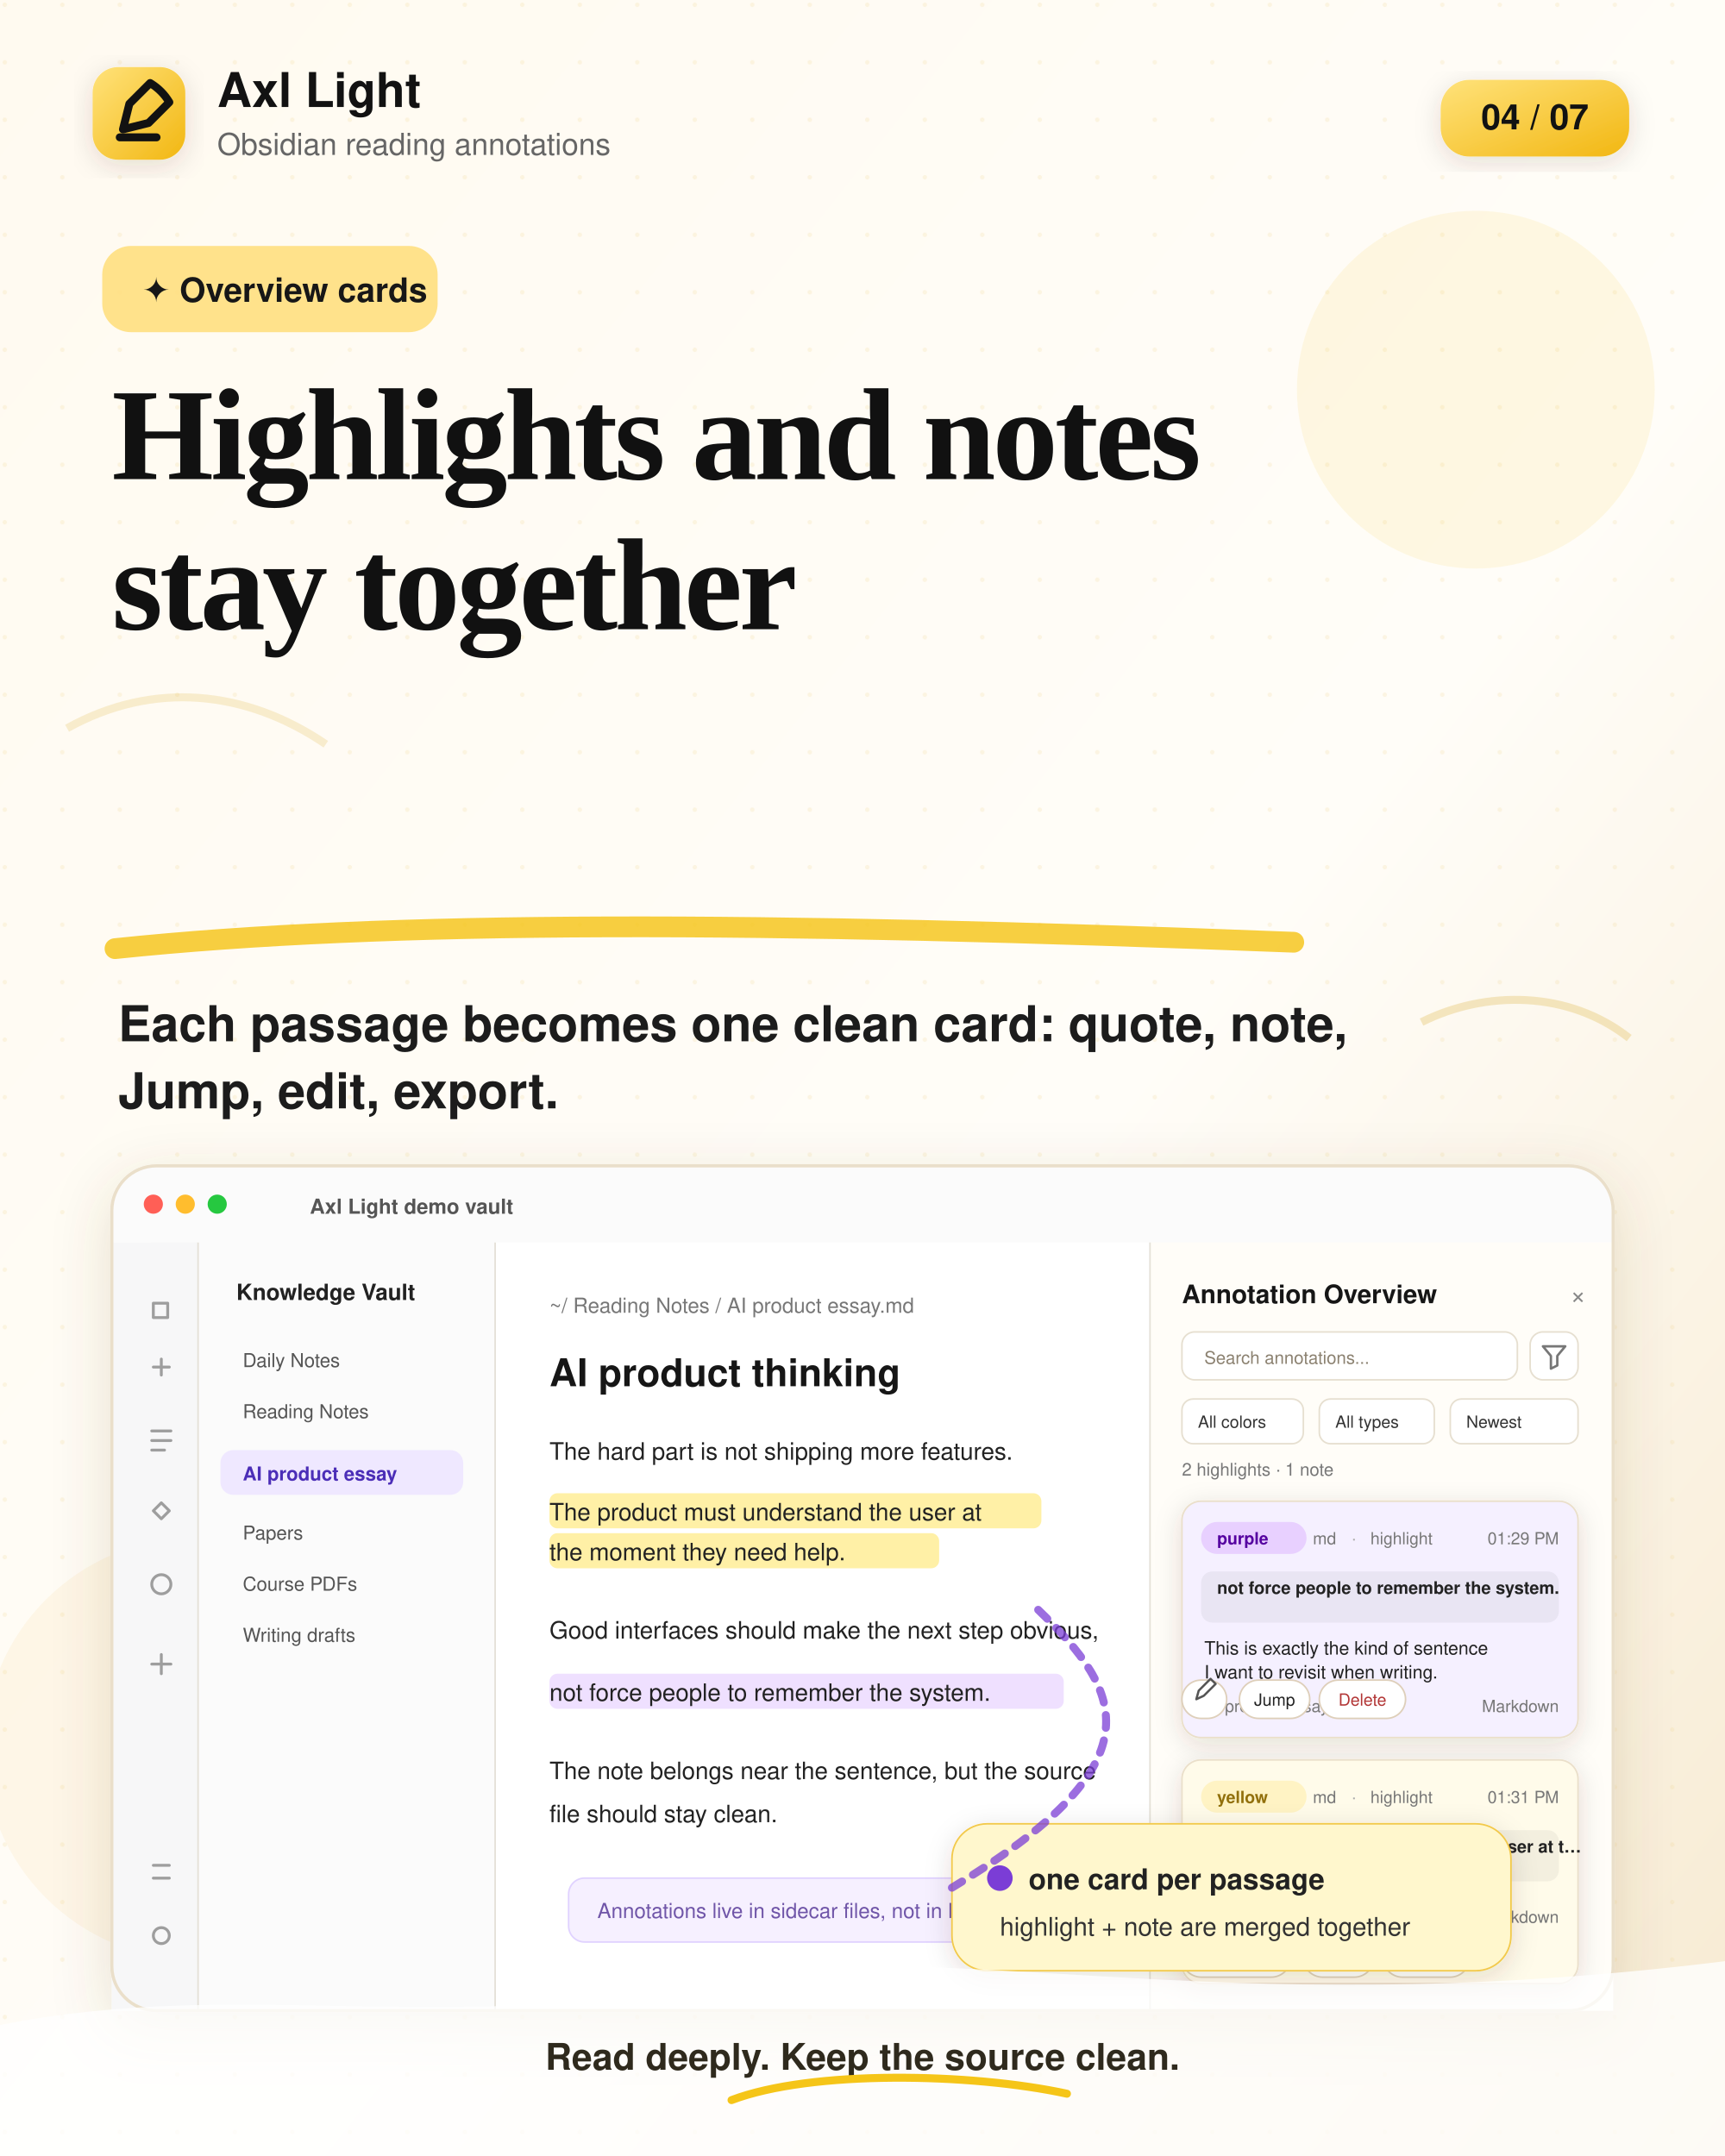
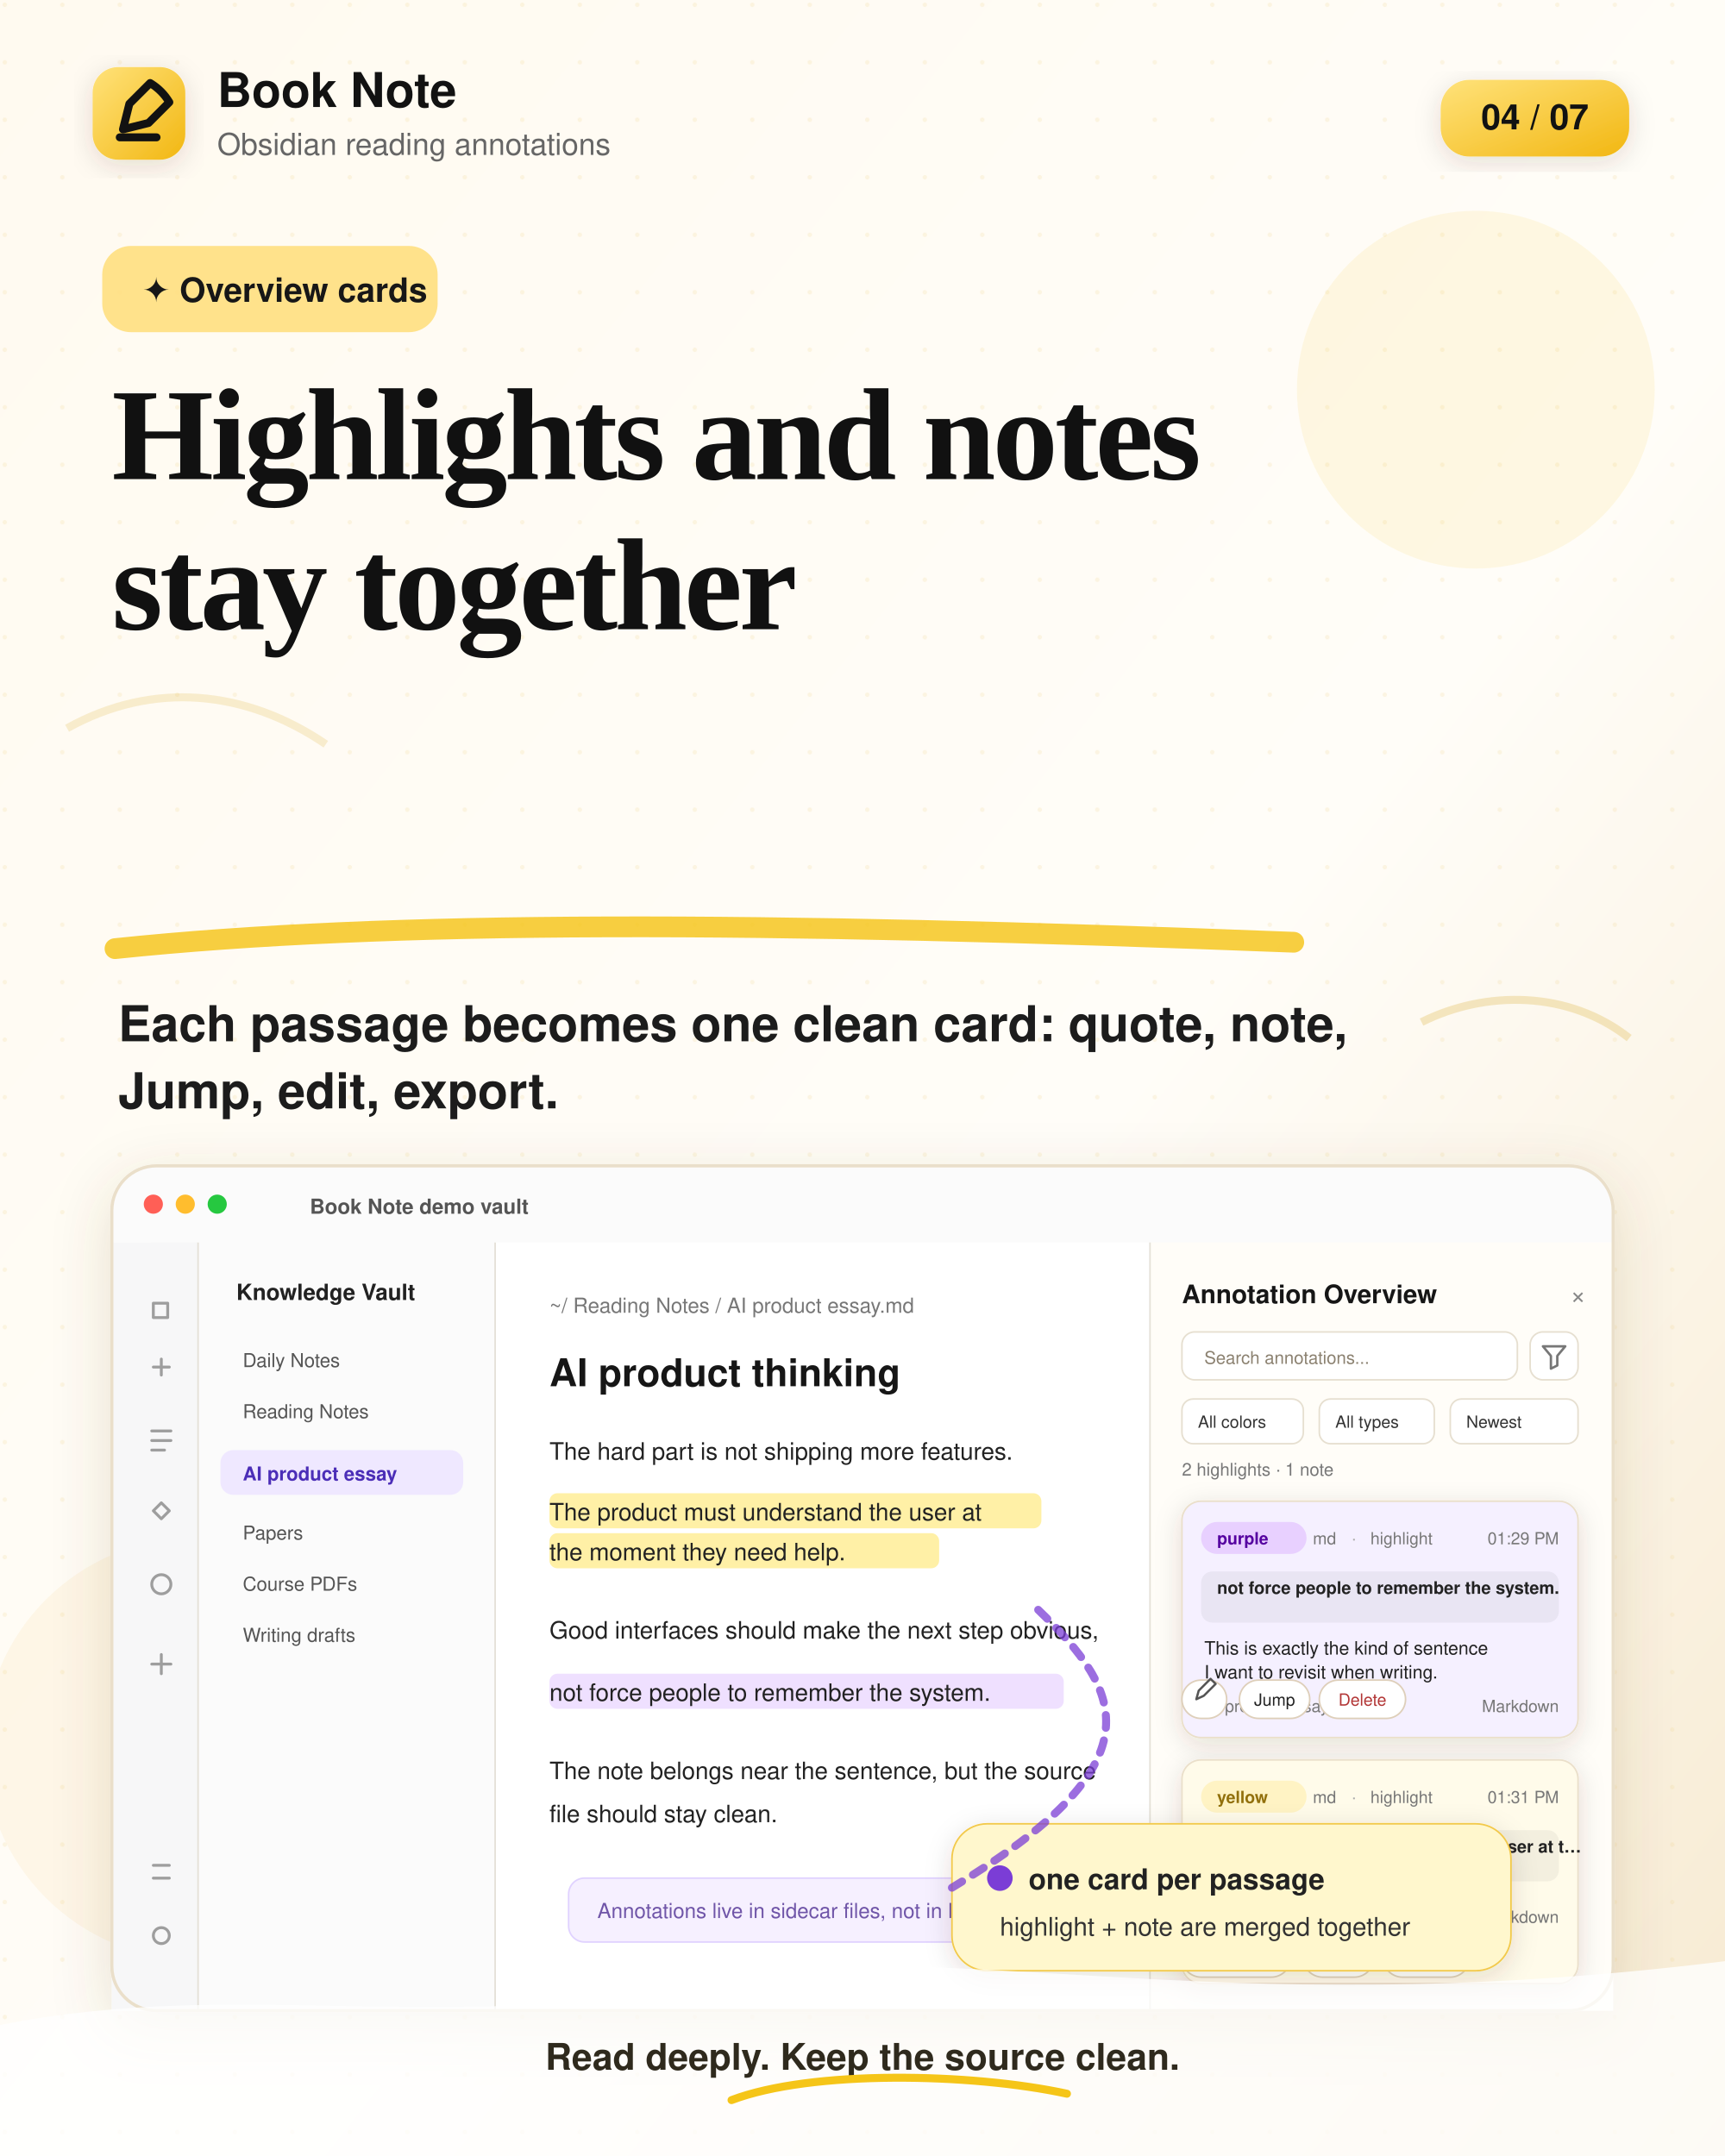
<svg xmlns="http://www.w3.org/2000/svg" width="1080" height="1350" viewBox="0 0 1080 1350">
  <defs>
    <linearGradient id="paper" x1="0" y1="0" x2="1" y2="1">
      <stop offset="0%" stop-color="#fffaf0" />
      <stop offset="58%" stop-color="#fffdf8" />
      <stop offset="100%" stop-color="#f7ead1" />
    </linearGradient>
    <linearGradient id="gold" x1="0" y1="0" x2="1" y2="1">
      <stop offset="0%" stop-color="#ffe27a" />
      <stop offset="100%" stop-color="#f2b712" />
    </linearGradient>
    <filter id="softShadow" x="-20%" y="-20%" width="140%" height="140%">
      <feDropShadow dx="0" dy="10" stdDeviation="18" flood-color="#6b4a00" flood-opacity="0.16" />
    </filter>
    <filter id="tinyShadow" x="-20%" y="-20%" width="140%" height="140%">
      <feDropShadow dx="0" dy="4" stdDeviation="8" flood-color="#4d3600" flood-opacity="0.14" />
    </filter>
    <pattern id="dots" width="36" height="36" patternUnits="userSpaceOnUse">
      <circle cx="3" cy="3" r="1.4" fill="#efd28a" opacity="0.35" />
    </pattern>
  </defs>
  <rect width="1080" height="1350" fill="url(#paper)" />
  <rect width="1080" height="1350" fill="url(#dots)" opacity="0.55" />
  <circle cx="924" cy="244" r="112" fill="#f5c518" opacity="0.10" />
  <circle cx="122" cy="1095" r="132" fill="#f0c15c" opacity="0.10" />
  <path d="M890 640 C930 620, 982 620, 1020 650" fill="none" stroke="#d7a51a" stroke-width="5" opacity="0.24" />
  <path d="M42 456 C96 426, 154 432, 204 466" fill="none" stroke="#d7a51a" stroke-width="5" opacity="0.18" />
  <g transform="translate(58 42)">
    <rect x="0" y="0" width="58" height="58" rx="16" fill="url(#gold)" filter="url(#tinyShadow)" />
    <path d="M19 39 L23 23 L36 10 C41 13 45 17 48 22 L35 35 Z" fill="none" stroke="#121212" stroke-width="5" stroke-linejoin="round" />
    <path d="M17 44 H40" stroke="#121212" stroke-width="5" stroke-linecap="round" />
-     <text x="78" y="25" font-family="Avenir Next, Helvetica, Arial, sans-serif" font-size="30" font-weight="800" fill="#121212">Axl Light</text>
+     <text x="78" y="25" font-family="Avenir Next, Helvetica, Arial, sans-serif" font-size="30" font-weight="800" fill="#121212">Book Note</text>
    <text x="78" y="55" font-family="Avenir Next, Helvetica, Arial, sans-serif" font-size="19" fill="#666">Obsidian reading annotations</text>
  </g>
  <g transform="translate(902 50)">
    <rect x="0" y="0" width="118" height="48" rx="18" fill="url(#gold)" filter="url(#tinyShadow)" />
    <text x="59" y="31" text-anchor="middle" font-family="Avenir Next, Helvetica, Arial, sans-serif" font-size="22" font-weight="800" fill="#121212">04 / 07</text>
  </g>
  <g transform="translate(64 154)">
    <rect x="0" y="0" width="210" height="54" rx="18" fill="#ffe082" opacity="0.92" />
    <text x="25" y="35" font-family="Avenir Next, Helvetica, Arial, sans-serif" font-size="21" font-weight="800" fill="#171717">✦ Overview cards</text>
  </g>
  <text x="70" y="300" font-family="Georgia, 'Times New Roman', serif" font-size="82" font-weight="900" fill="#111" letter-spacing="-2">
    <tspan x="70" dy="0">Highlights and notes</tspan>
    <tspan x="70" dy="94">stay together</tspan>
  </text>
  <path d="M72 594 C244 576, 476 577, 810 590" fill="none" stroke="#f5c518" stroke-width="13" stroke-linecap="round" opacity="0.82" />
  <text x="74" y="652" font-family="Avenir Next, Helvetica, Arial, sans-serif" font-size="31" font-weight="600" fill="#1c1c1c">
    <tspan x="74" dy="0">Each passage becomes one clean card: quote, note,</tspan>
    <tspan x="74" dy="42">Jump, edit, export.</tspan>
  </text>
  <g transform="translate(70 730) scale(1 1)" filter="url(#softShadow)">
    <rect x="0" y="0" width="940" height="529" rx="28" fill="#fff" />
    <rect x="0" y="0" width="940" height="48" rx="28" fill="#fbfbfb" />
    <rect x="0" y="28" width="940" height="20" fill="#fbfbfb" />
    <circle cx="26" cy="24" r="6" fill="#ff5f57" />
    <circle cx="46" cy="24" r="6" fill="#ffbd2e" />
    <circle cx="66" cy="24" r="6" fill="#28c840" />
-     <text x="124" y="30" font-family="Avenir Next, Helvetica, Arial, sans-serif" font-size="13" font-weight="700" fill="#555">Axl Light demo vault</text>
+     <text x="124" y="30" font-family="Avenir Next, Helvetica, Arial, sans-serif" font-size="13" font-weight="700" fill="#555">Book Note demo vault</text>
    <rect x="0" y="48" width="54" height="481" fill="#f7f7f8" />
    <rect x="54" y="48" width="186" height="481" fill="#fbfbfb" />
    <rect x="240" y="48" width="410" height="481" fill="#fff" />
    <rect x="650" y="48" width="290" height="481" fill="#fffdf8" />
    <line x1="54" y1="48" x2="54" y2="529" stroke="#e5e1d8" />
    <line x1="240" y1="48" x2="240" y2="529" stroke="#e5e1d8" />
    <line x1="650" y1="48" x2="650" y2="529" stroke="#e5e1d8" />
    <g fill="none" stroke="#8a8a8a" stroke-width="1.8" stroke-linecap="round" stroke-linejoin="round" opacity="0.82">
      <path d="M26 86h9v9h-9z" />
      <path d="M26 126h10M31 121v10" />
      <path d="M25 166h12M25 172h12M25 178h8" />
      <path d="M26 216l5-5 5 5-5 5z" />
      <circle cx="31" cy="262" r="6" />
      <path d="M25 312h12M31 306v12" />
      <path d="M26 438h10M26 446h10" />
      <circle cx="31" cy="482" r="5" />
    </g>
    <text x="78" y="84" font-family="Avenir Next, Helvetica, Arial, sans-serif" font-size="14" font-weight="800" fill="#202020">Knowledge Vault</text>
    <g font-family="Avenir Next, Helvetica, Arial, sans-serif" font-size="12" fill="#555">
      <text x="82" y="126">Daily Notes</text>
      <text x="82" y="158">Reading Notes</text>
      <rect x="68" y="178" width="152" height="28" rx="8" fill="#efe8ff" />
      <text x="82" y="197" font-weight="700" fill="#4b2db7">AI product essay</text>
      <text x="82" y="234">Papers</text>
      <text x="82" y="266">Course PDFs</text>
      <text x="82" y="298">Writing drafts</text>
    </g>
    <text x="274" y="92" font-family="Avenir Next, Helvetica, Arial, sans-serif" font-size="13" fill="#777">~/ Reading Notes / AI product essay.md</text>
    <text x="274" y="138" font-family="Avenir Next, Helvetica, Arial, sans-serif" font-size="24" font-weight="850" fill="#171717">AI product thinking</text>
    <g font-family="Avenir Next, Helvetica, Arial, sans-serif" font-size="15" fill="#222">
      <text x="274" y="184">The hard part is not shipping more features.</text>
      <rect x="274" y="205" width="308" height="22" rx="5" fill="#fff0a6" />
      <text x="274" y="222">The product must understand the user at</text>
      <rect x="274" y="230" width="244" height="22" rx="5" fill="#fff0a6" />
      <text x="274" y="247">the moment they need help.</text>
      <text x="274" y="296">Good interfaces should make the next step obvious,</text>
      <rect x="274" y="318" width="322" height="22" rx="5" fill="#efe0ff" />
      <text x="274" y="335">not force people to remember the system.</text>
      <text x="274" y="384">The note belongs near the sentence, but the source</text>
      <text x="274" y="411">file should stay clean.</text>
    </g>
    <g transform="translate(286 446)">
      <rect x="0" y="0" width="286" height="40" rx="10" fill="#f6f0ff" stroke="#e0d2ff" />
      <text x="18" y="25" font-family="Avenir Next, Helvetica, Arial, sans-serif" font-size="13" fill="#6f55a8">Annotations live in sidecar files, not in Markdown.</text>
    </g>
    <g transform="translate(670 68)">
      <g>
        <text x="0" y="18" font-family="Avenir Next, Helvetica, Arial, sans-serif" font-size="16" font-weight="850" fill="#171717">Annotation Overview</text>
        <text x="248" y="18" text-anchor="middle" font-family="Avenir Next, Helvetica, Arial, sans-serif" font-size="16" fill="#888">×</text>
      </g>
      <rect x="0" y="36" width="210" height="30" rx="8" fill="#fff" stroke="#e6dfd0" />
      <text x="14" y="56" font-family="Avenir Next, Helvetica, Arial, sans-serif" font-size="11" fill="#8b8170">Search annotations...</text>
      <rect x="218" y="36" width="30" height="30" rx="8" fill="#fff" stroke="#e6dfd0" />
      <path d="M226 45h14l-5 6v6l-4 2v-8z" fill="none" stroke="#777" stroke-width="1.5" stroke-linejoin="round" />
      <g transform="translate(0 78)">
        <rect x="0" y="0" width="76" height="28" rx="7" fill="#fff" stroke="#e6dfd0" />
        <text x="10" y="18" font-family="Avenir Next, Helvetica, Arial, sans-serif" font-size="10.5" fill="#333">All colors</text>
        <rect x="86" y="0" width="72" height="28" rx="7" fill="#fff" stroke="#e6dfd0" />
        <text x="96" y="18" font-family="Avenir Next, Helvetica, Arial, sans-serif" font-size="10.5" fill="#333">All types</text>
        <rect x="168" y="0" width="80" height="28" rx="7" fill="#fff" stroke="#e6dfd0" />
        <text x="178" y="18" font-family="Avenir Next, Helvetica, Arial, sans-serif" font-size="10.5" fill="#333">Newest</text>
      </g>
      <text x="0" y="126" font-family="Avenir Next, Helvetica, Arial, sans-serif" font-size="11" fill="#777">2 highlights · 1 note</text>
      <g transform="translate(0 142)">
        <rect x="0" y="0" width="248" height="148" rx="12" fill="#f5f0ff" stroke="#eadfca" filter="url(#tinyShadow)" />
        <rect x="12" y="13" width="66" height="20" rx="10" fill="#e8d0ff" />
        <text x="22" y="27" font-family="Avenir Next, Helvetica, Arial, sans-serif" font-size="10.5" font-weight="800" fill="#5500a0">purple</text>
        <text x="82" y="27" font-family="Avenir Next, Helvetica, Arial, sans-serif" font-size="10.5" fill="#777">md</text>
        <text x="106" y="27" font-family="Avenir Next, Helvetica, Arial, sans-serif" font-size="10.5" fill="#aaa">·</text>
        <text x="118" y="27" font-family="Avenir Next, Helvetica, Arial, sans-serif" font-size="10.5" fill="#777">highlight</text>
        <text x="236" y="27" text-anchor="end" font-family="Avenir Next, Helvetica, Arial, sans-serif" font-size="10.5" fill="#777">01:29 PM</text>
        <rect x="12" y="44" width="224" height="32" rx="7" fill="rgba(0,0,0,0.05)" />
        <text x="22" y="58" font-family="Avenir Next, Helvetica, Arial, sans-serif" font-size="10.8" font-weight="700" fill="#222">not force people to remember the system.</text>
        <text x="14" y="96" font-family="Avenir Next, Helvetica, Arial, sans-serif" font-size="11.5" fill="#222">
          <tspan x="14" dy="0">This is exactly the kind of sentence</tspan>
          <tspan x="14" dy="15">I want to revisit when writing.</tspan>
        </text>
        <text x="14" y="132" font-family="Avenir Next, Helvetica, Arial, sans-serif" font-size="10.5" fill="#777">AI product essay.md</text>
        <text x="236" y="132" text-anchor="end" font-family="Avenir Next, Helvetica, Arial, sans-serif" font-size="10.5" fill="#777">Markdown</text>
        <rect x="0" y="112" width="28" height="24" rx="12" fill="#fff" stroke="#decfba" />
        <path d="M9 124l1.5-5.4 7.4-7.4 3.2 3.2-7.4 7.4z" fill="none" stroke="#555" stroke-width="1.4" stroke-linejoin="round" />
        <rect x="36" y="112" width="44" height="24" rx="12" fill="#fff" stroke="#decfba" />
        <text x="58" y="128" text-anchor="middle" font-family="Avenir Next, Helvetica, Arial, sans-serif" font-size="10.5" fill="#222">Jump</text>
        <rect x="86" y="112" width="54" height="24" rx="12" fill="#fff" stroke="#decfba" />
        <text x="113" y="128" text-anchor="middle" font-family="Avenir Next, Helvetica, Arial, sans-serif" font-size="10.5" fill="#b23636">Delete</text>
      </g>
      <g transform="translate(0 304)">
        <rect x="0" y="0" width="248" height="140" rx="12" fill="#fffbea" stroke="#eadfca" filter="url(#tinyShadow)" />
        <rect x="12" y="13" width="66" height="20" rx="10" fill="#fff3c4" />
        <text x="22" y="27" font-family="Avenir Next, Helvetica, Arial, sans-serif" font-size="10.5" font-weight="800" fill="#92700a">yellow</text>
        <text x="82" y="27" font-family="Avenir Next, Helvetica, Arial, sans-serif" font-size="10.5" fill="#777">md</text>
        <text x="106" y="27" font-family="Avenir Next, Helvetica, Arial, sans-serif" font-size="10.5" fill="#aaa">·</text>
        <text x="118" y="27" font-family="Avenir Next, Helvetica, Arial, sans-serif" font-size="10.5" fill="#777">highlight</text>
        <text x="236" y="27" text-anchor="end" font-family="Avenir Next, Helvetica, Arial, sans-serif" font-size="10.5" fill="#777">01:31 PM</text>
        <rect x="12" y="44" width="224" height="32" rx="7" fill="rgba(0,0,0,0.05)" />
        <text x="22" y="58" font-family="Avenir Next, Helvetica, Arial, sans-serif" font-size="10.8" font-weight="700" fill="#222">The product must understand the user at t…</text>
        <text x="14" y="102" font-family="Avenir Next, Helvetica, Arial, sans-serif" font-size="10.5" fill="#777">AI product essay.md</text>
        <text x="236" y="102" text-anchor="end" font-family="Avenir Next, Helvetica, Arial, sans-serif" font-size="10.5" fill="#777">Markdown</text>
        <rect x="0" y="112" width="68" height="24" rx="12" fill="#fff" stroke="#decfba" />
        <text x="34" y="128" text-anchor="middle" font-family="Avenir Next, Helvetica, Arial, sans-serif" font-size="10.5" fill="#222">Add note</text>
        <rect x="76" y="112" width="44" height="24" rx="12" fill="#fff" stroke="#decfba" />
        <text x="98" y="128" text-anchor="middle" font-family="Avenir Next, Helvetica, Arial, sans-serif" font-size="10.5" fill="#222">Jump</text>
        <rect x="126" y="112" width="54" height="24" rx="12" fill="#fff" stroke="#decfba" />
        <text x="153" y="128" text-anchor="middle" font-family="Avenir Next, Helvetica, Arial, sans-serif" font-size="10.5" fill="#b23636">Delete</text>
      </g>
    </g>
    <rect x="0" y="0" width="940" height="529" rx="28" fill="none" stroke="#eadfca" stroke-width="2" />
  </g>
  <g transform="translate(596 1142)">
    <rect x="0" y="0" width="350" height="92" rx="22" fill="#fff7cd" stroke="#f2c94c" filter="url(#tinyShadow)" />
    <circle cx="30" cy="34" r="8" fill="#7b3dd6" />
    <text x="48" y="41" font-family="Avenir Next, Helvetica, Arial, sans-serif" font-size="18" font-weight="800" fill="#222">one card per passage</text>
    <text x="30" y="70" font-family="Avenir Next, Helvetica, Arial, sans-serif" font-size="16" fill="#333">highlight + note are merged together</text>
  </g>
  <path d="M650 1008 C704 1060, 726 1104, 596 1182" fill="none" stroke="#7b3dd6" stroke-width="5" stroke-linecap="round" stroke-dasharray="8 8" opacity="0.75" />
  <path d="M0 1268 C150 1238, 282 1275, 432 1242 C590 1208, 750 1269, 1080 1228 L1080 1350 L0 1350 Z" fill="#fff" opacity="0.78" />
  <text x="540" y="1296" text-anchor="middle" font-family="Avenir Next, Helvetica, Arial, sans-serif" font-size="23" font-weight="700" fill="#2f2a1d">Read deeply. Keep the source clean.</text>
  <path d="M458 1315 C508 1296, 608 1298, 668 1311" fill="none" stroke="#f5c518" stroke-width="5" stroke-linecap="round" />
</svg>
